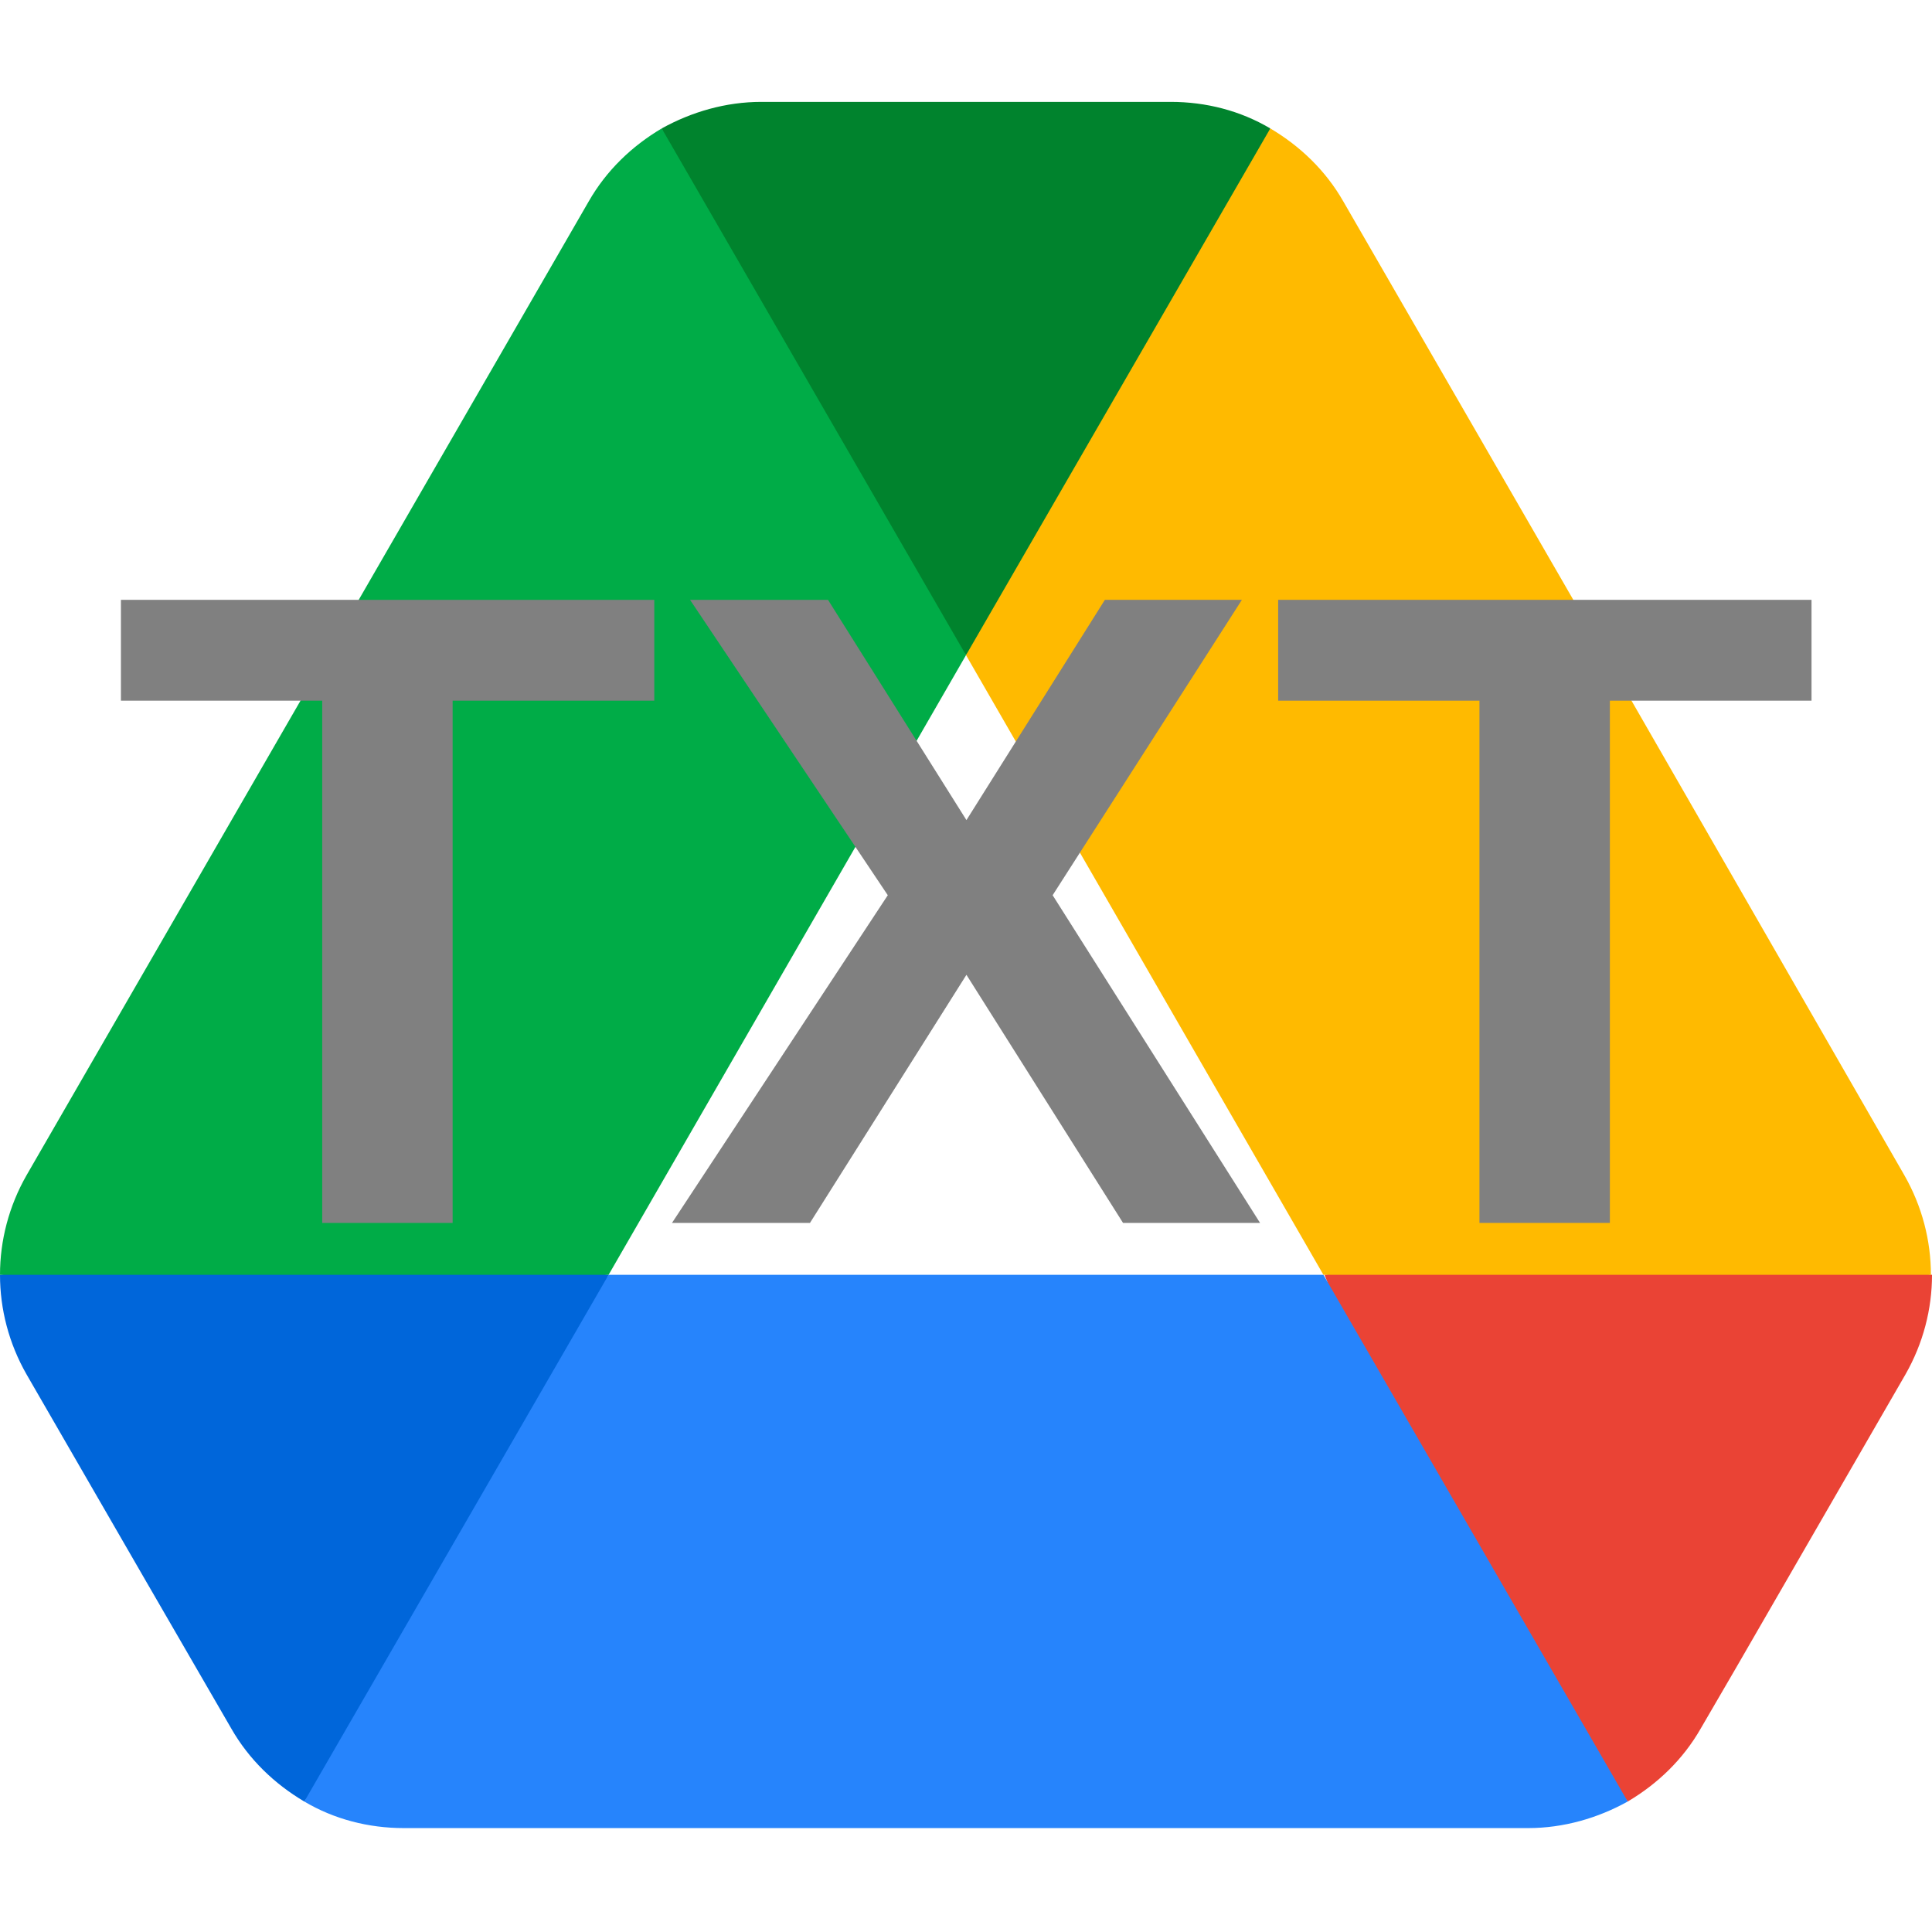
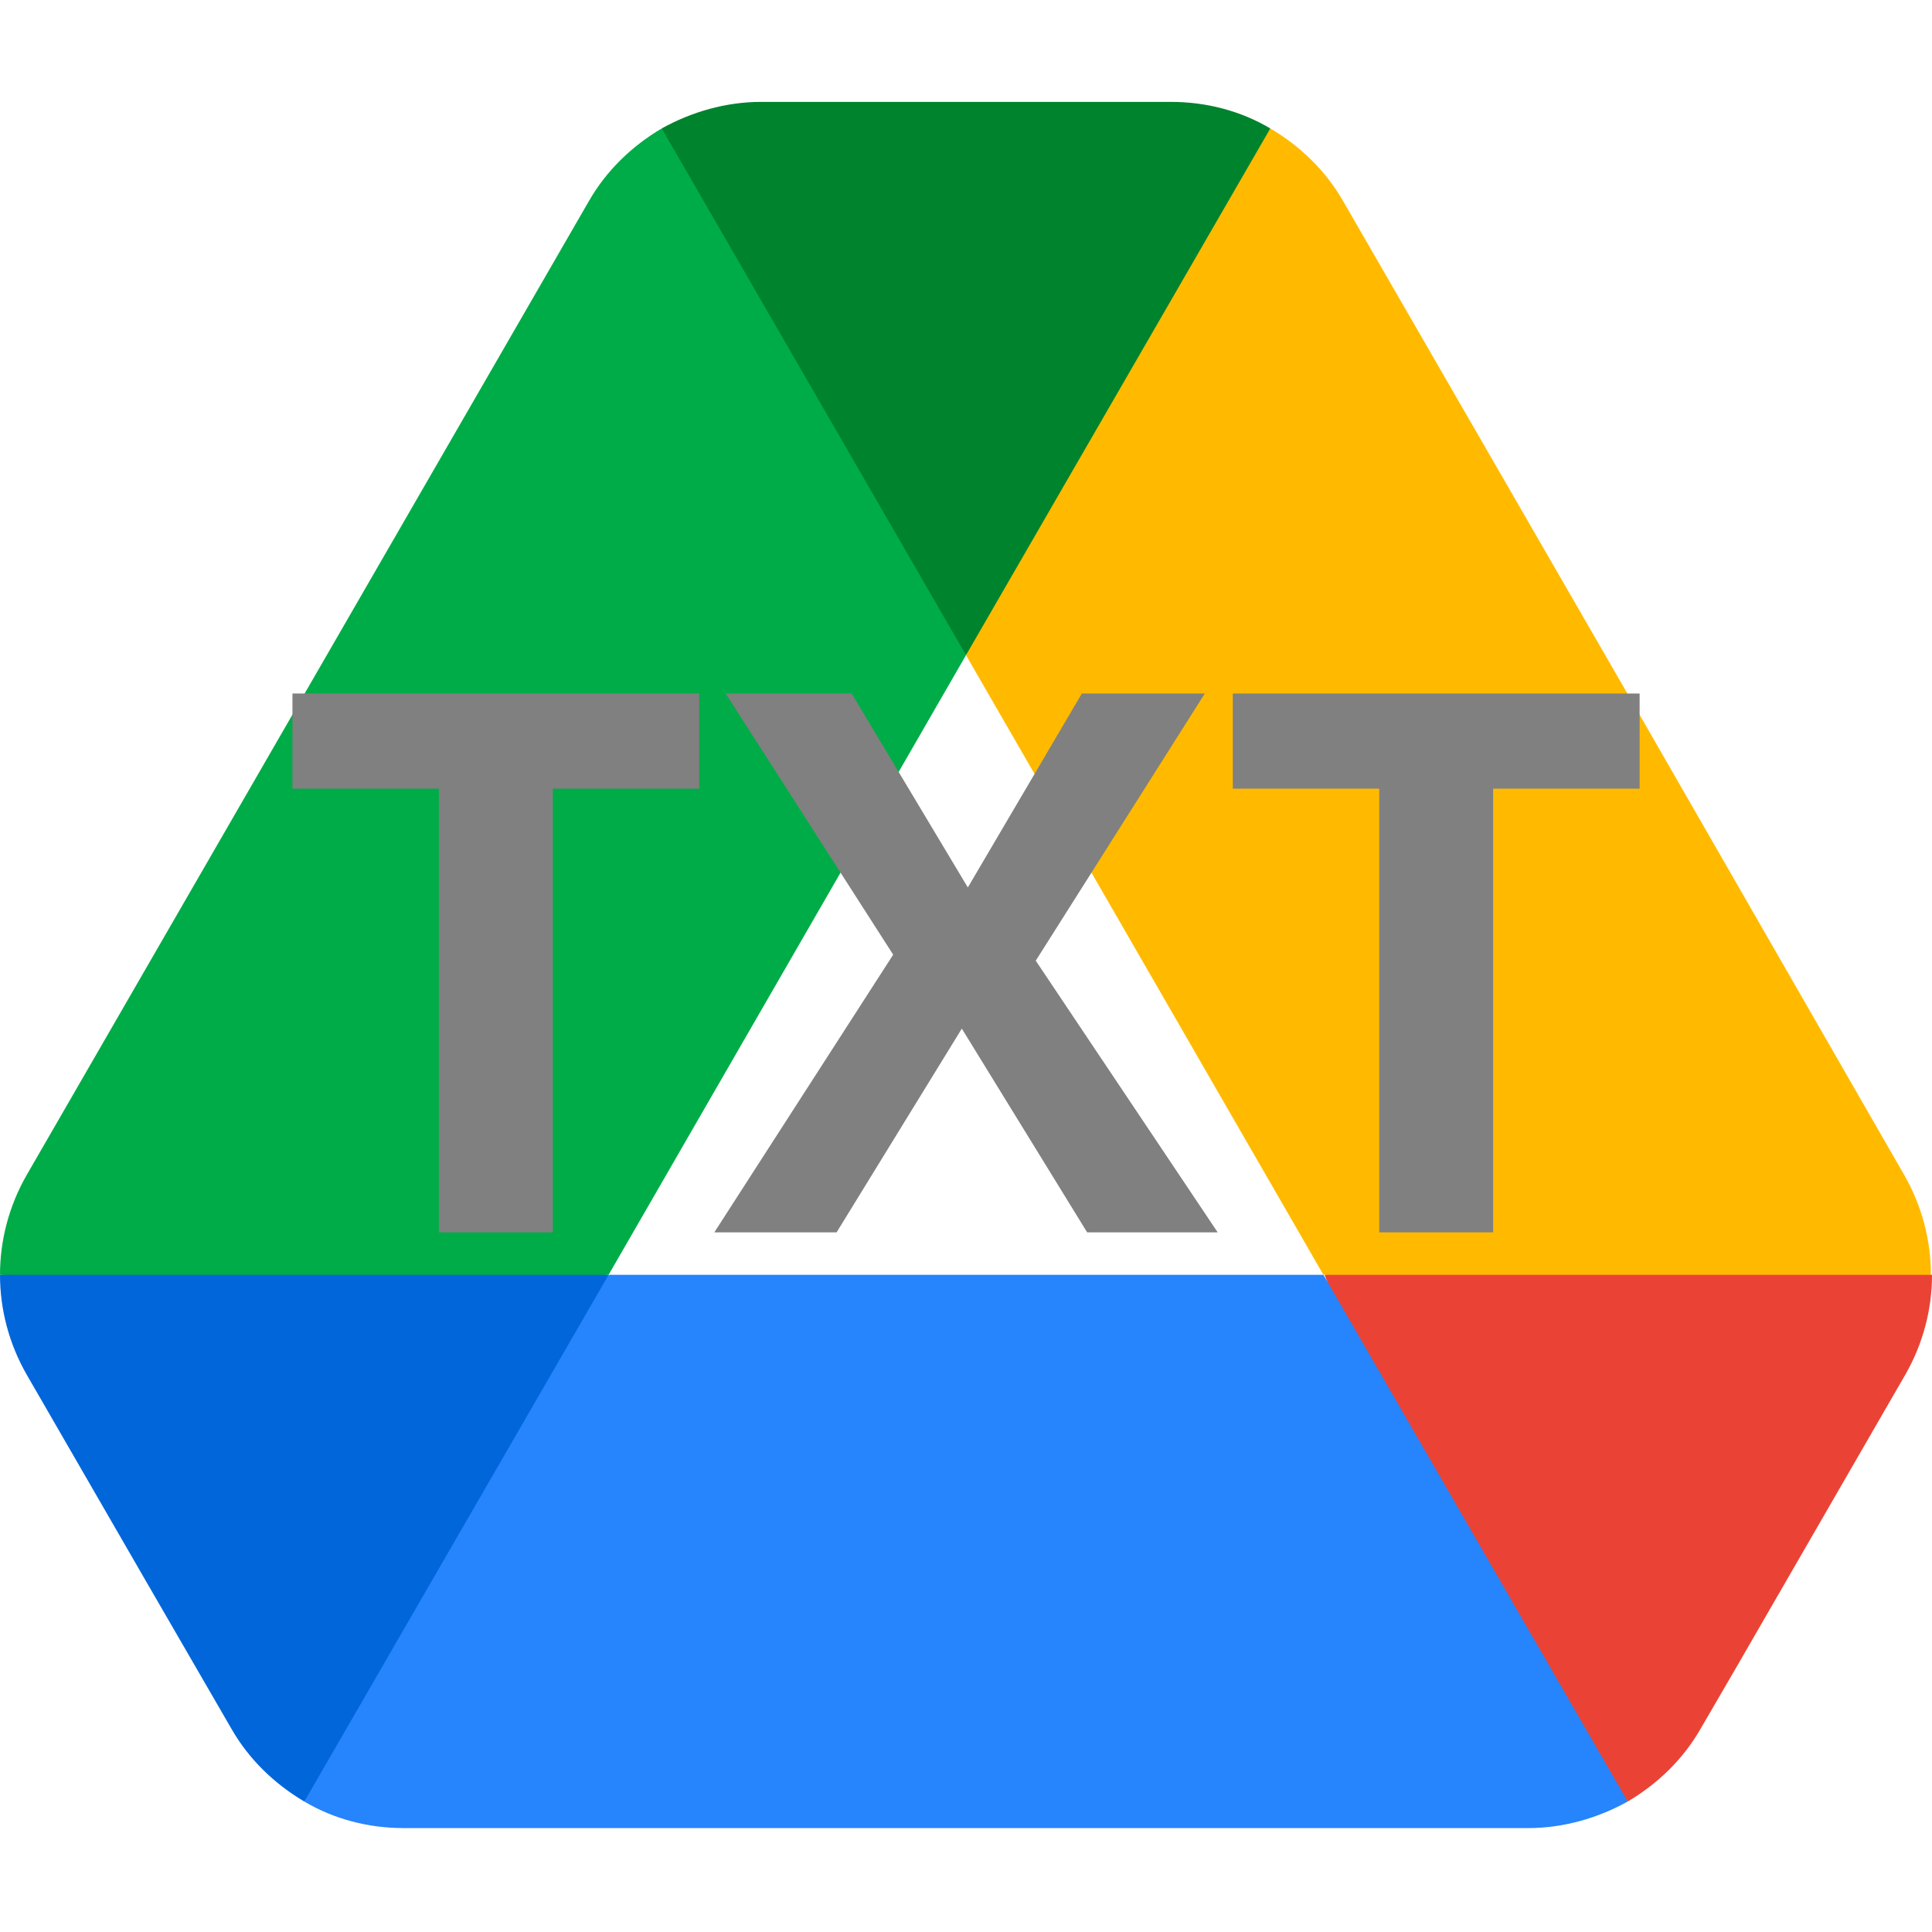
<svg xmlns="http://www.w3.org/2000/svg" viewBox="0 -13.5 256 256">
  <path d="M19.354,196.034 L30.644,215.535 C32.99,219.64 36.362,222.866 40.321,225.212 C51.66,210.818 59.553,199.773 64.001,192.075 C68.514,184.264 74.061,172.045 80.642,155.42 C62.906,153.085 49.466,151.918 40.321,151.918 C31.545,151.918 18.105,153.085 0,155.42 C0,159.965 1.173,164.51 3.519,168.616 L19.354,196.034 Z" fill="#0066DA" />
  <path d="M215.681,225.212 C219.64,222.866 223.013,219.64 225.358,215.535 L230.05,207.471 L252.484,168.616 C254.829,164.51 256.002,159.965 256.002,155.42 C237.793,153.085 224.377,151.918 215.755,151.918 C206.489,151.918 193.073,153.085 175.507,155.42 C182.01,172.136 187.484,184.355 191.929,192.075 C196.412,199.864 204.33,210.909 215.681,225.212 Z" fill="#EA4335" />
  <path d="M128.001,73.311 C141.121,57.466 150.163,45.247 155.126,36.656 C159.123,29.738 163.522,18.692 168.322,3.519 C164.363,1.173 159.818,0 155.126,0 L100.876,0 C96.184,0 91.639,1.32 87.68,3.519 C93.786,20.921 98.968,33.306 103.224,40.673 C107.928,48.815 116.187,59.694 128.001,73.311 Z" fill="#00832D" />
  <path d="M175.36,155.42 L80.642,155.42 L40.321,225.212 C44.28,227.558 48.825,228.731 53.517,228.731 L202.485,228.731 C207.177,228.731 211.723,227.411 215.681,225.212 L175.36,155.42 Z" fill="#2684FC" />
  <path d="M128.001,73.311 L87.68,3.519 C83.721,5.865 80.349,9.09 78.003,13.196 L3.519,142.224 C1.173,146.329 0,150.874 0,155.42 L80.642,155.42 L128.001,73.311 Z" fill="#00AC47" />
  <path d="M215.242,77.71 L177.999,13.196 C175.654,9.09 172.281,5.865 168.322,3.519 L128.001,73.311 L175.36,155.42 L255.856,155.42 C255.856,150.874 254.683,146.329 252.337,142.224 L215.242,77.71 Z" fill="#FFBA00" />
-   <text x="128" y="114.5" text-anchor="middle" dominant-baseline="middle" font-size="120" font-weight="bold" fill="grey" font-family="Arial, Helvetica, sans-serif">
+   <text x="128" y="114.5" text-anchor="middle" dominant-baseline="middle" font-size="100" font-weight="bold" fill="grey" font-family="Verdana">
	TXT
</text>
</svg>
